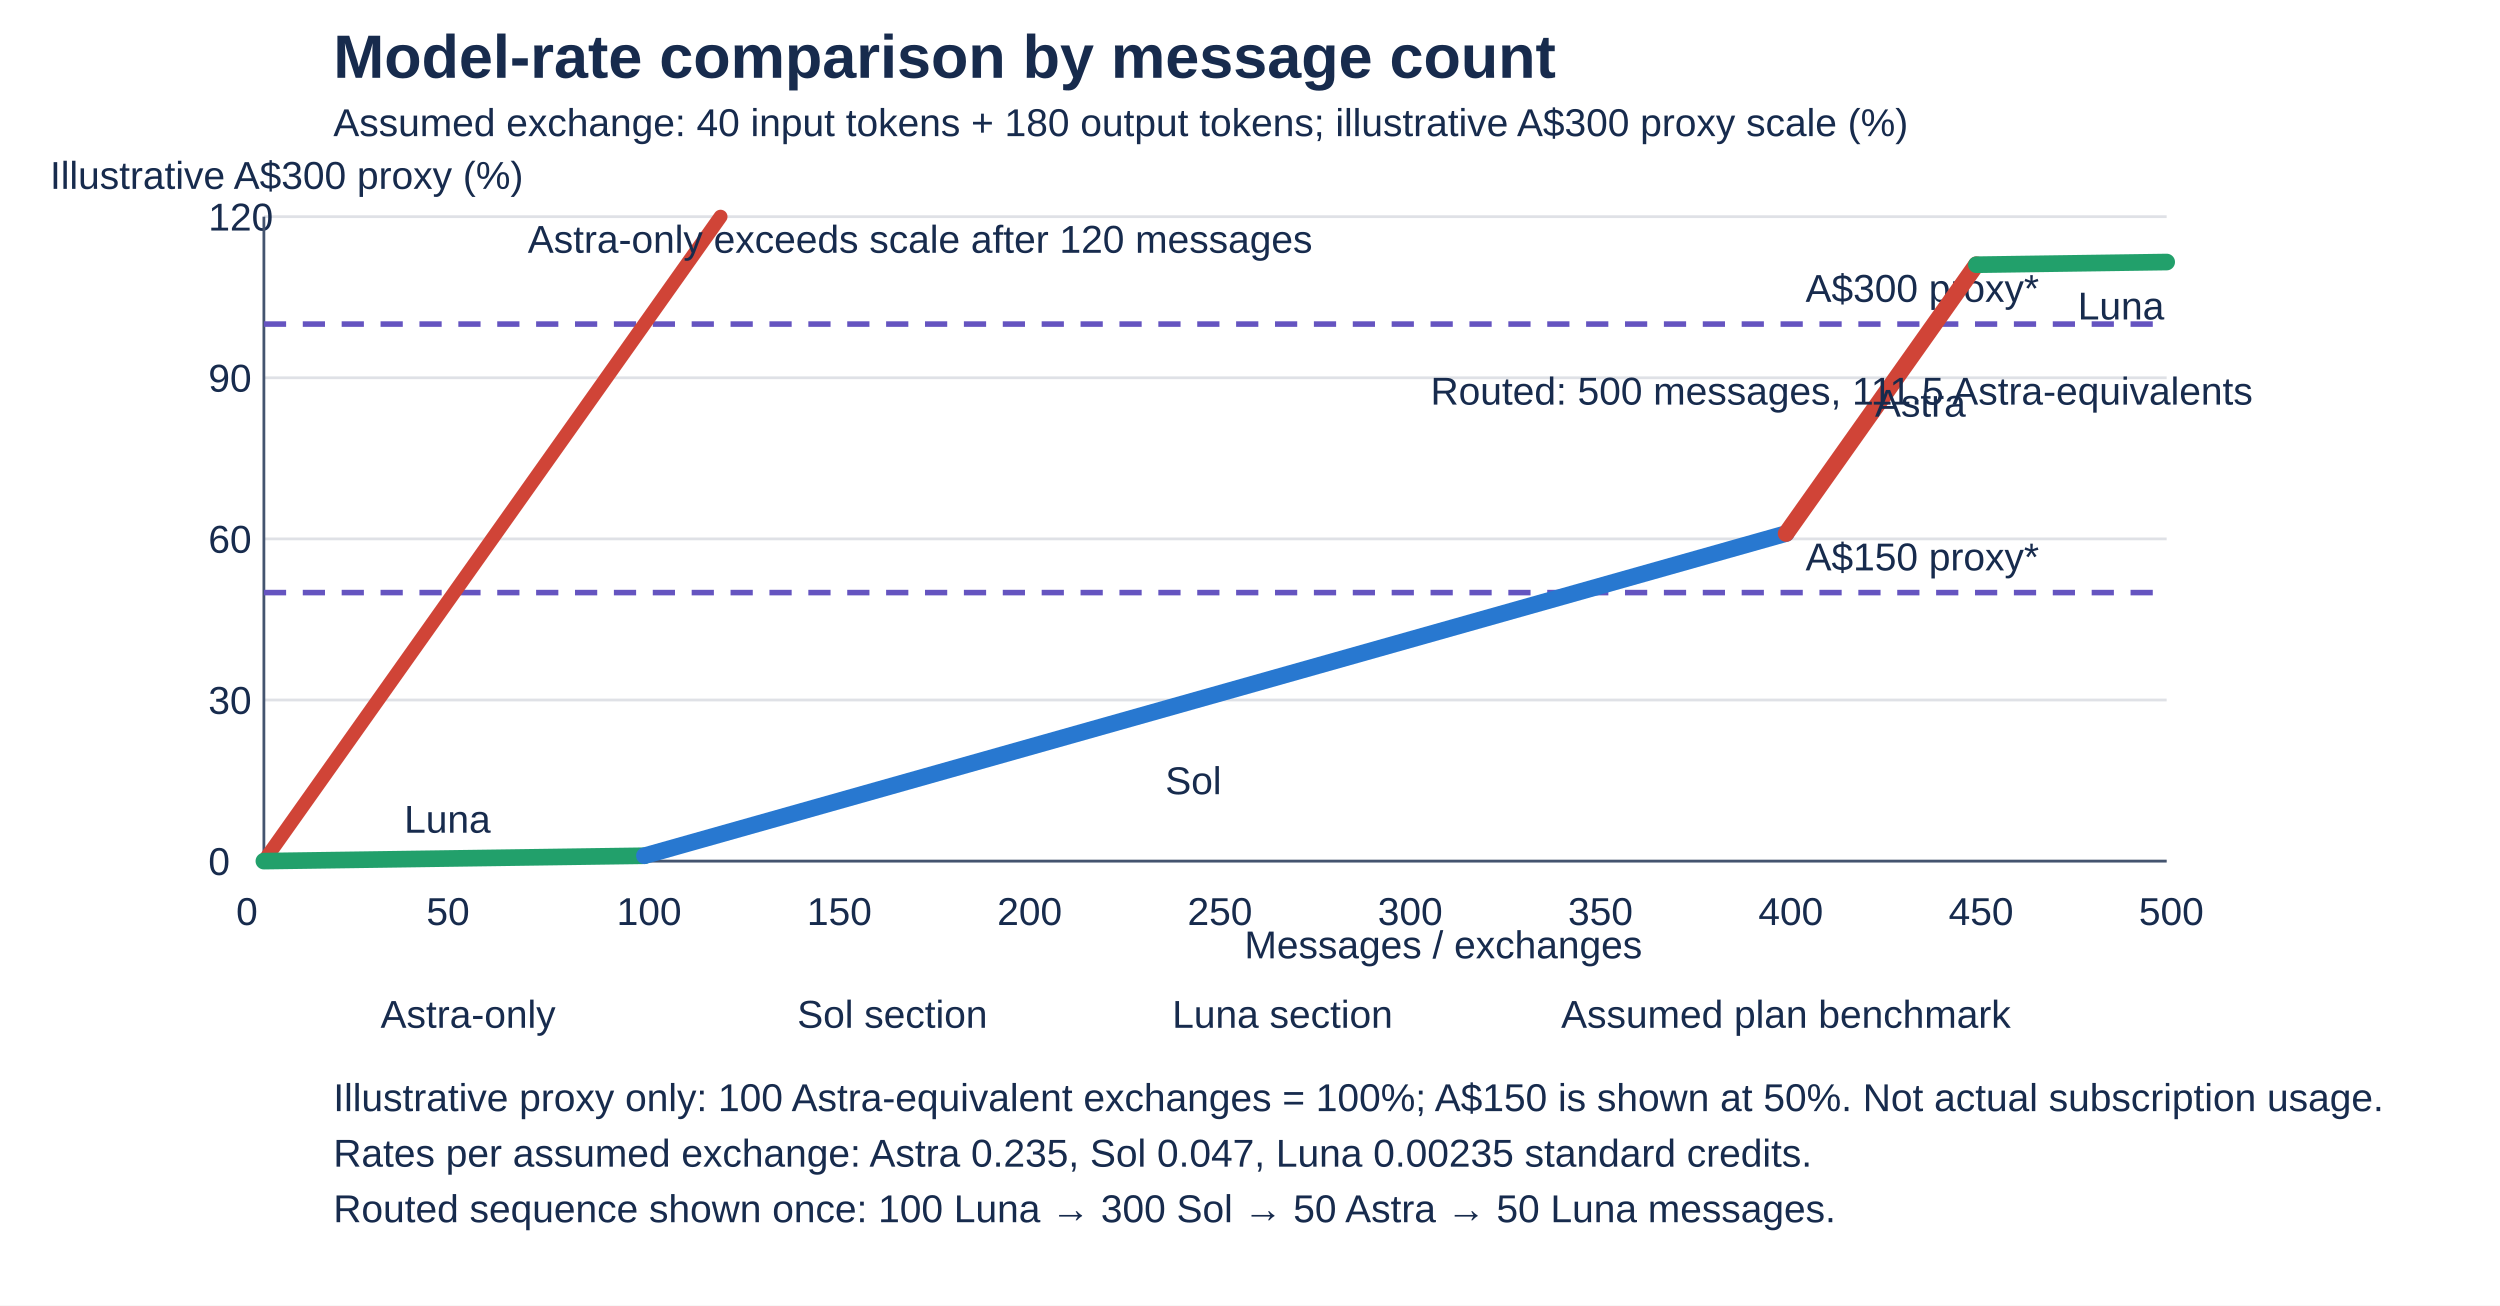
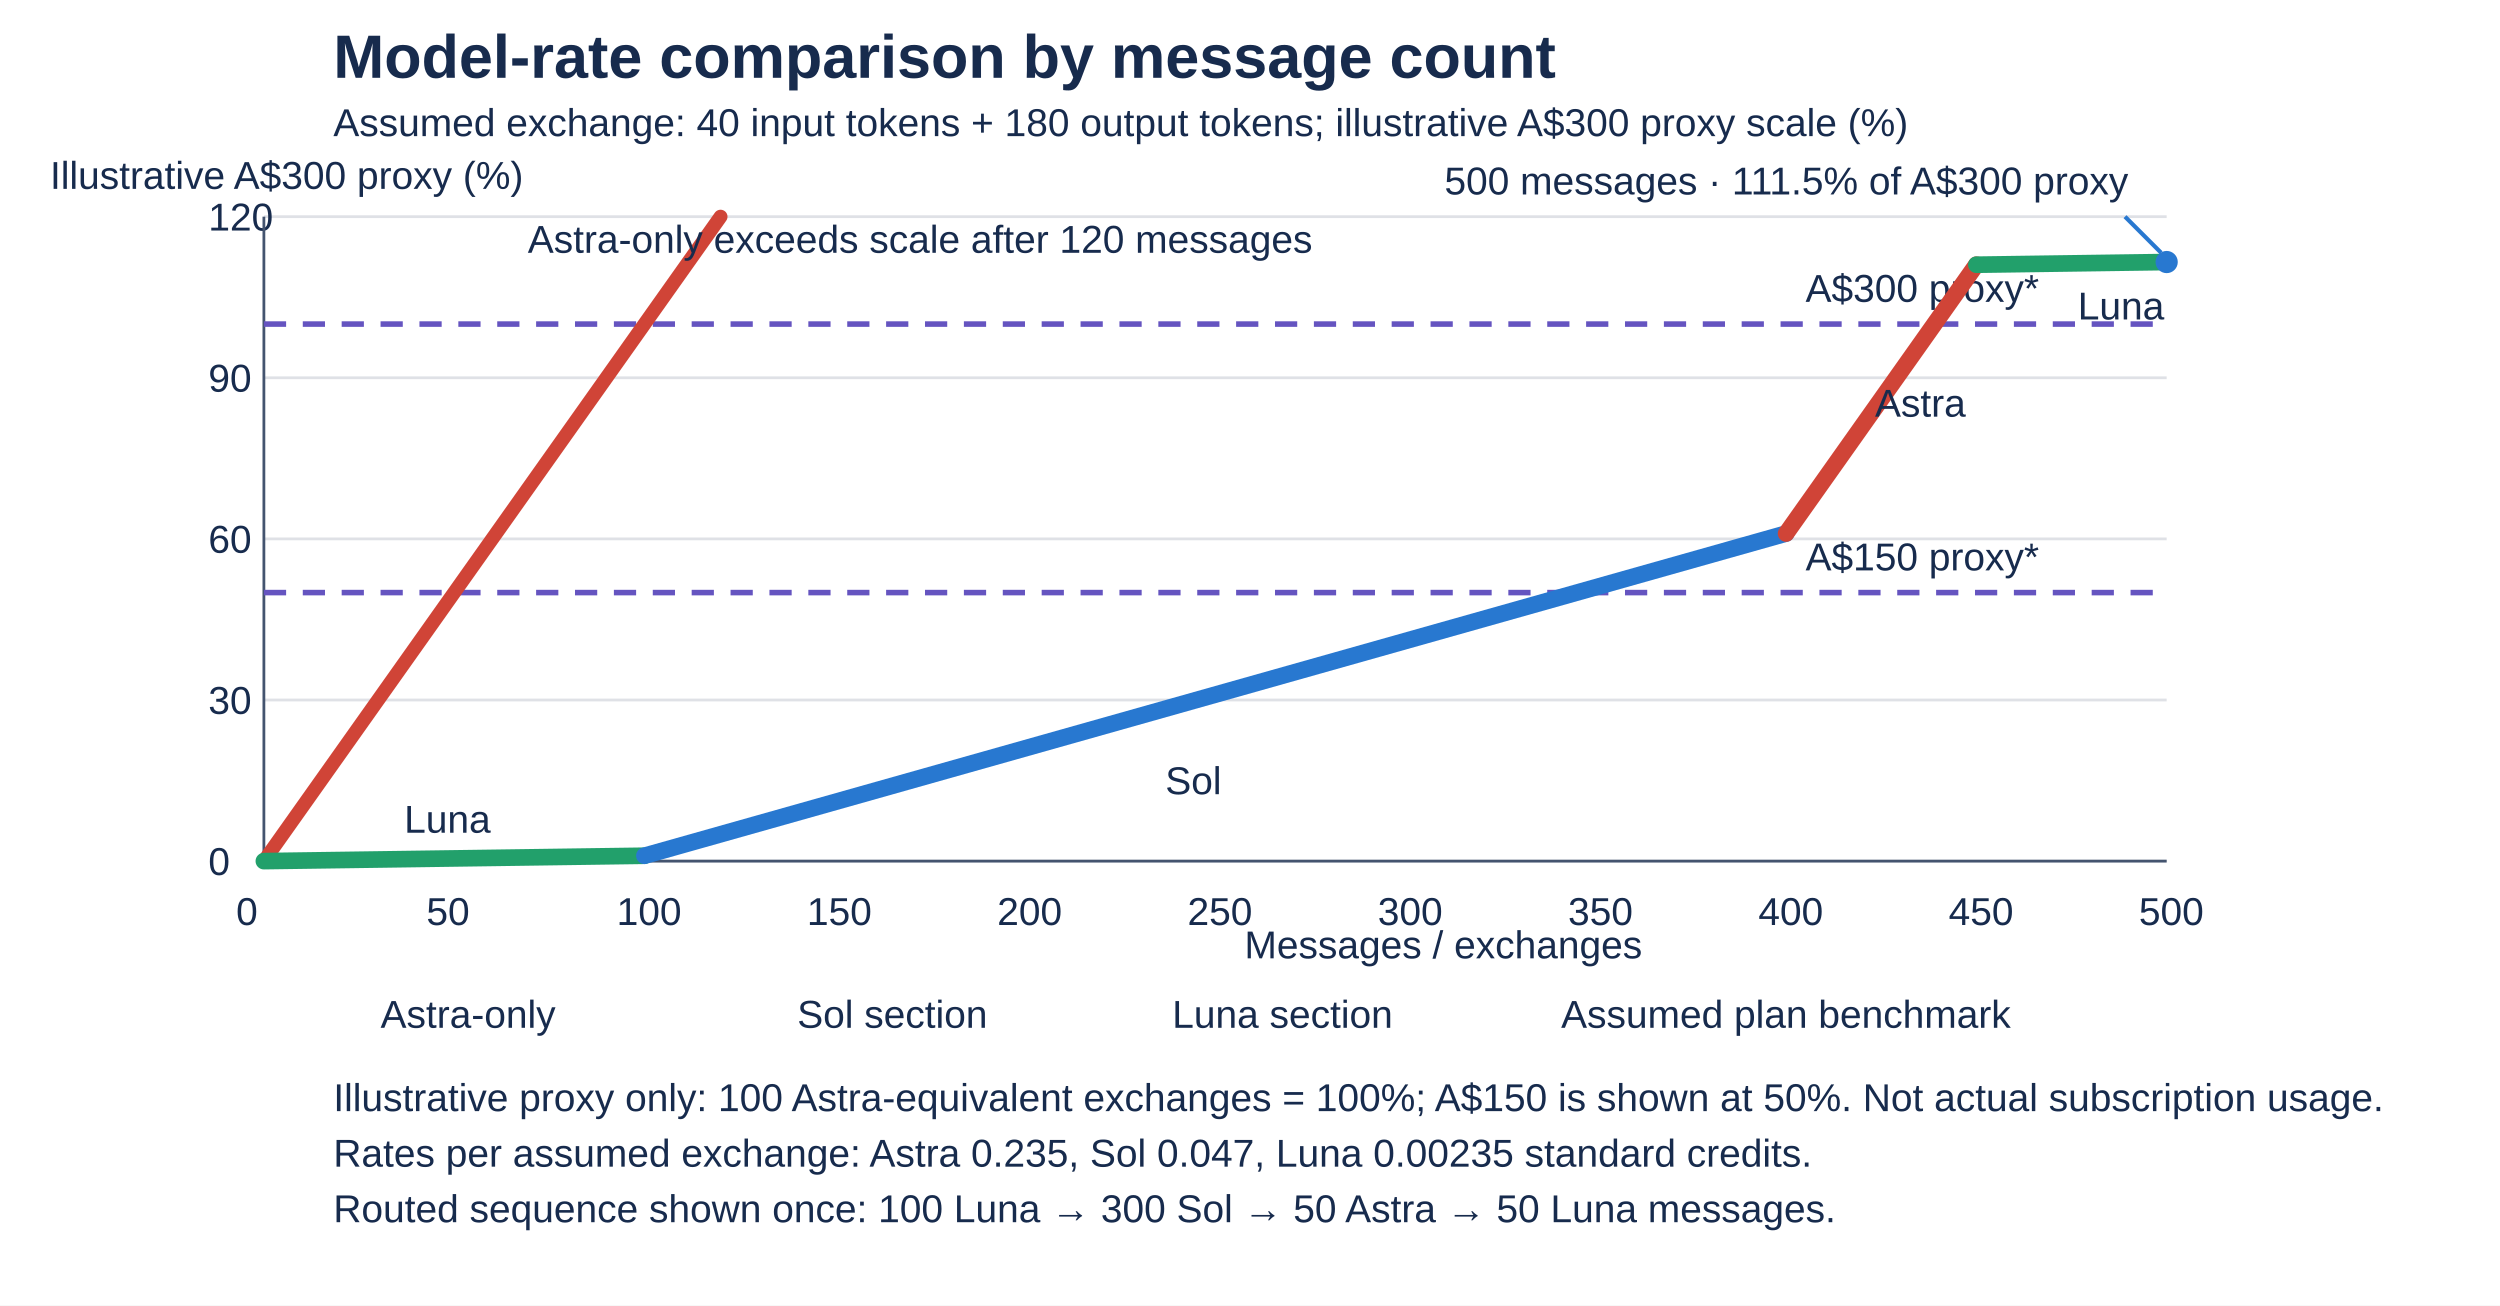
<svg xmlns="http://www.w3.org/2000/svg" width="900" height="470" viewBox="0 0 900 470">
  <rect width="100%" height="100%" fill="#fff" />
  <style>text{font-family:Arial,sans-serif;fill:#172b4d}.small{font-size:14px}.title{font-size:22px;font-weight:700}</style>
  <text x="120" y="28" class="title">Model-rate comparison by message count</text>
  <text x="120" y="49" class="small">Assumed exchange: 40 input tokens + 180 output tokens; illustrative A$300 proxy scale (%)</text>
  <line x1="95" y1="310.0" x2="780" y2="310.0" stroke="#dfe1e6" />
  <text x="75" y="315.0" class="small">0</text>
  <line x1="95" y1="252.0" x2="780" y2="252.0" stroke="#dfe1e6" />
  <text x="75" y="257.0" class="small">30</text>
  <line x1="95" y1="194.0" x2="780" y2="194.0" stroke="#dfe1e6" />
  <text x="75" y="199.0" class="small">60</text>
  <line x1="95" y1="136.0" x2="780" y2="136.0" stroke="#dfe1e6" />
  <text x="75" y="141.0" class="small">90</text>
  <line x1="95" y1="78.0" x2="780" y2="78.0" stroke="#dfe1e6" />
  <text x="75" y="83.0" class="small">120</text>
  <line x1="95" y1="78" x2="95" y2="310" stroke="#44546f" />
  <line x1="95" y1="310" x2="780" y2="310" stroke="#44546f" />
  <text x="18" y="68" class="small">Illustrative A$300 proxy (%)</text>
  <text x="448" y="345" class="small">Messages / exchanges</text>
  <text x="85.0" y="333" class="small">0</text>
  <text x="153.5" y="333" class="small">50</text>
  <text x="222.0" y="333" class="small">100</text>
  <text x="290.5" y="333" class="small">150</text>
  <text x="359.0" y="333" class="small">200</text>
  <text x="427.5" y="333" class="small">250</text>
  <text x="496.0" y="333" class="small">300</text>
  <text x="564.5" y="333" class="small">350</text>
  <text x="633.0" y="333" class="small">400</text>
  <text x="701.5" y="333" class="small">450</text>
  <text x="770.0" y="333" class="small">500</text>
  <line x1="95" y1="213.333" x2="780" y2="213.333" stroke="#6554c0" stroke-width="2" stroke-dasharray="8 6" />
  <text x="650" y="205.333" class="small" fill="#6554c0">A$150 proxy*</text>
  <line x1="95" y1="116.667" x2="780" y2="116.667" stroke="#6554c0" stroke-width="2" stroke-dasharray="8 6" />
  <text x="650" y="108.667" class="small" fill="#6554c0">A$300 proxy*</text>
  <line x1="95.0" y1="310.0" x2="259.4" y2="78.0" stroke="#d04437" stroke-width="5" stroke-linecap="round" />
  <text x="190" y="91" class="small" fill="#d04437">Astra-only exceeds scale after 120 messages</text>
  <line x1="95.0" y1="310.0" x2="232.0" y2="308.067" stroke="#22a06b" stroke-width="6" stroke-linecap="round" />
  <text x="145.5" y="299.773" class="small" fill="#22a06b">Luna</text>
  <line x1="232.0" y1="308.067" x2="643.0" y2="192.067" stroke="#2878d0" stroke-width="6" stroke-linecap="round" />
  <text x="419.5" y="285.916" class="small" fill="#2878d0">Sol</text>
  <line x1="643.0" y1="192.067" x2="711.5" y2="95.3" stroke="#d04437" stroke-width="6" stroke-linecap="round" />
  <text x="675" y="150" class="small" fill="#d04437">Astra</text>
  <line x1="711.5" y1="95.3" x2="780.0" y2="94.333" stroke="#22a06b" stroke-width="6" stroke-linecap="round" />
  <text x="748" y="115" class="small" fill="#22a06b">Luna</text>
-   <text x="515" y="145.667" class="small" fill="#2878d0">Routed: 500 messages, 111.5 Astra-equivalents</text>
+   <line x1="765" y1="78" x2="778" y2="91" stroke="#2878d0" stroke-width="1.5" />
+   <circle cx="780" cy="94.333" r="4" fill="#2878d0" />
+   <text x="520" y="70" class="small" fill="#2878d0">500 messages · 111.5% of A$300 proxy</text>
  <line x1="105" y1="510" x2="129" y2="510" stroke="#d04437" stroke-width="5" />
  <text x="137" y="370" class="small">Astra-only</text>
  <line x1="255" y1="510" x2="279" y2="510" stroke="#2878d0" stroke-width="5" />
  <text x="287" y="370" class="small">Sol section</text>
  <line x1="390" y1="510" x2="414" y2="510" stroke="#22a06b" stroke-width="5" />
  <text x="422" y="370" class="small">Luna section</text>
  <line x1="530" y1="510" x2="554" y2="510" stroke="#6554c0" stroke-width="5" />
  <text x="562" y="370" class="small">Assumed plan benchmark</text>
  <text x="120" y="400" class="small">Illustrative proxy only: 100 Astra-equivalent exchanges = 100%; A$150 is shown at 50%. Not actual subscription usage.</text>
  <text x="120" y="420" class="small">Rates per assumed exchange: Astra 0.235, Sol 0.047, Luna 0.00235 standard credits.</text>
  <text x="120" y="440" class="small">Routed sequence shown once: 100 Luna → 300 Sol → 50 Astra → 50 Luna messages.</text>
</svg>
